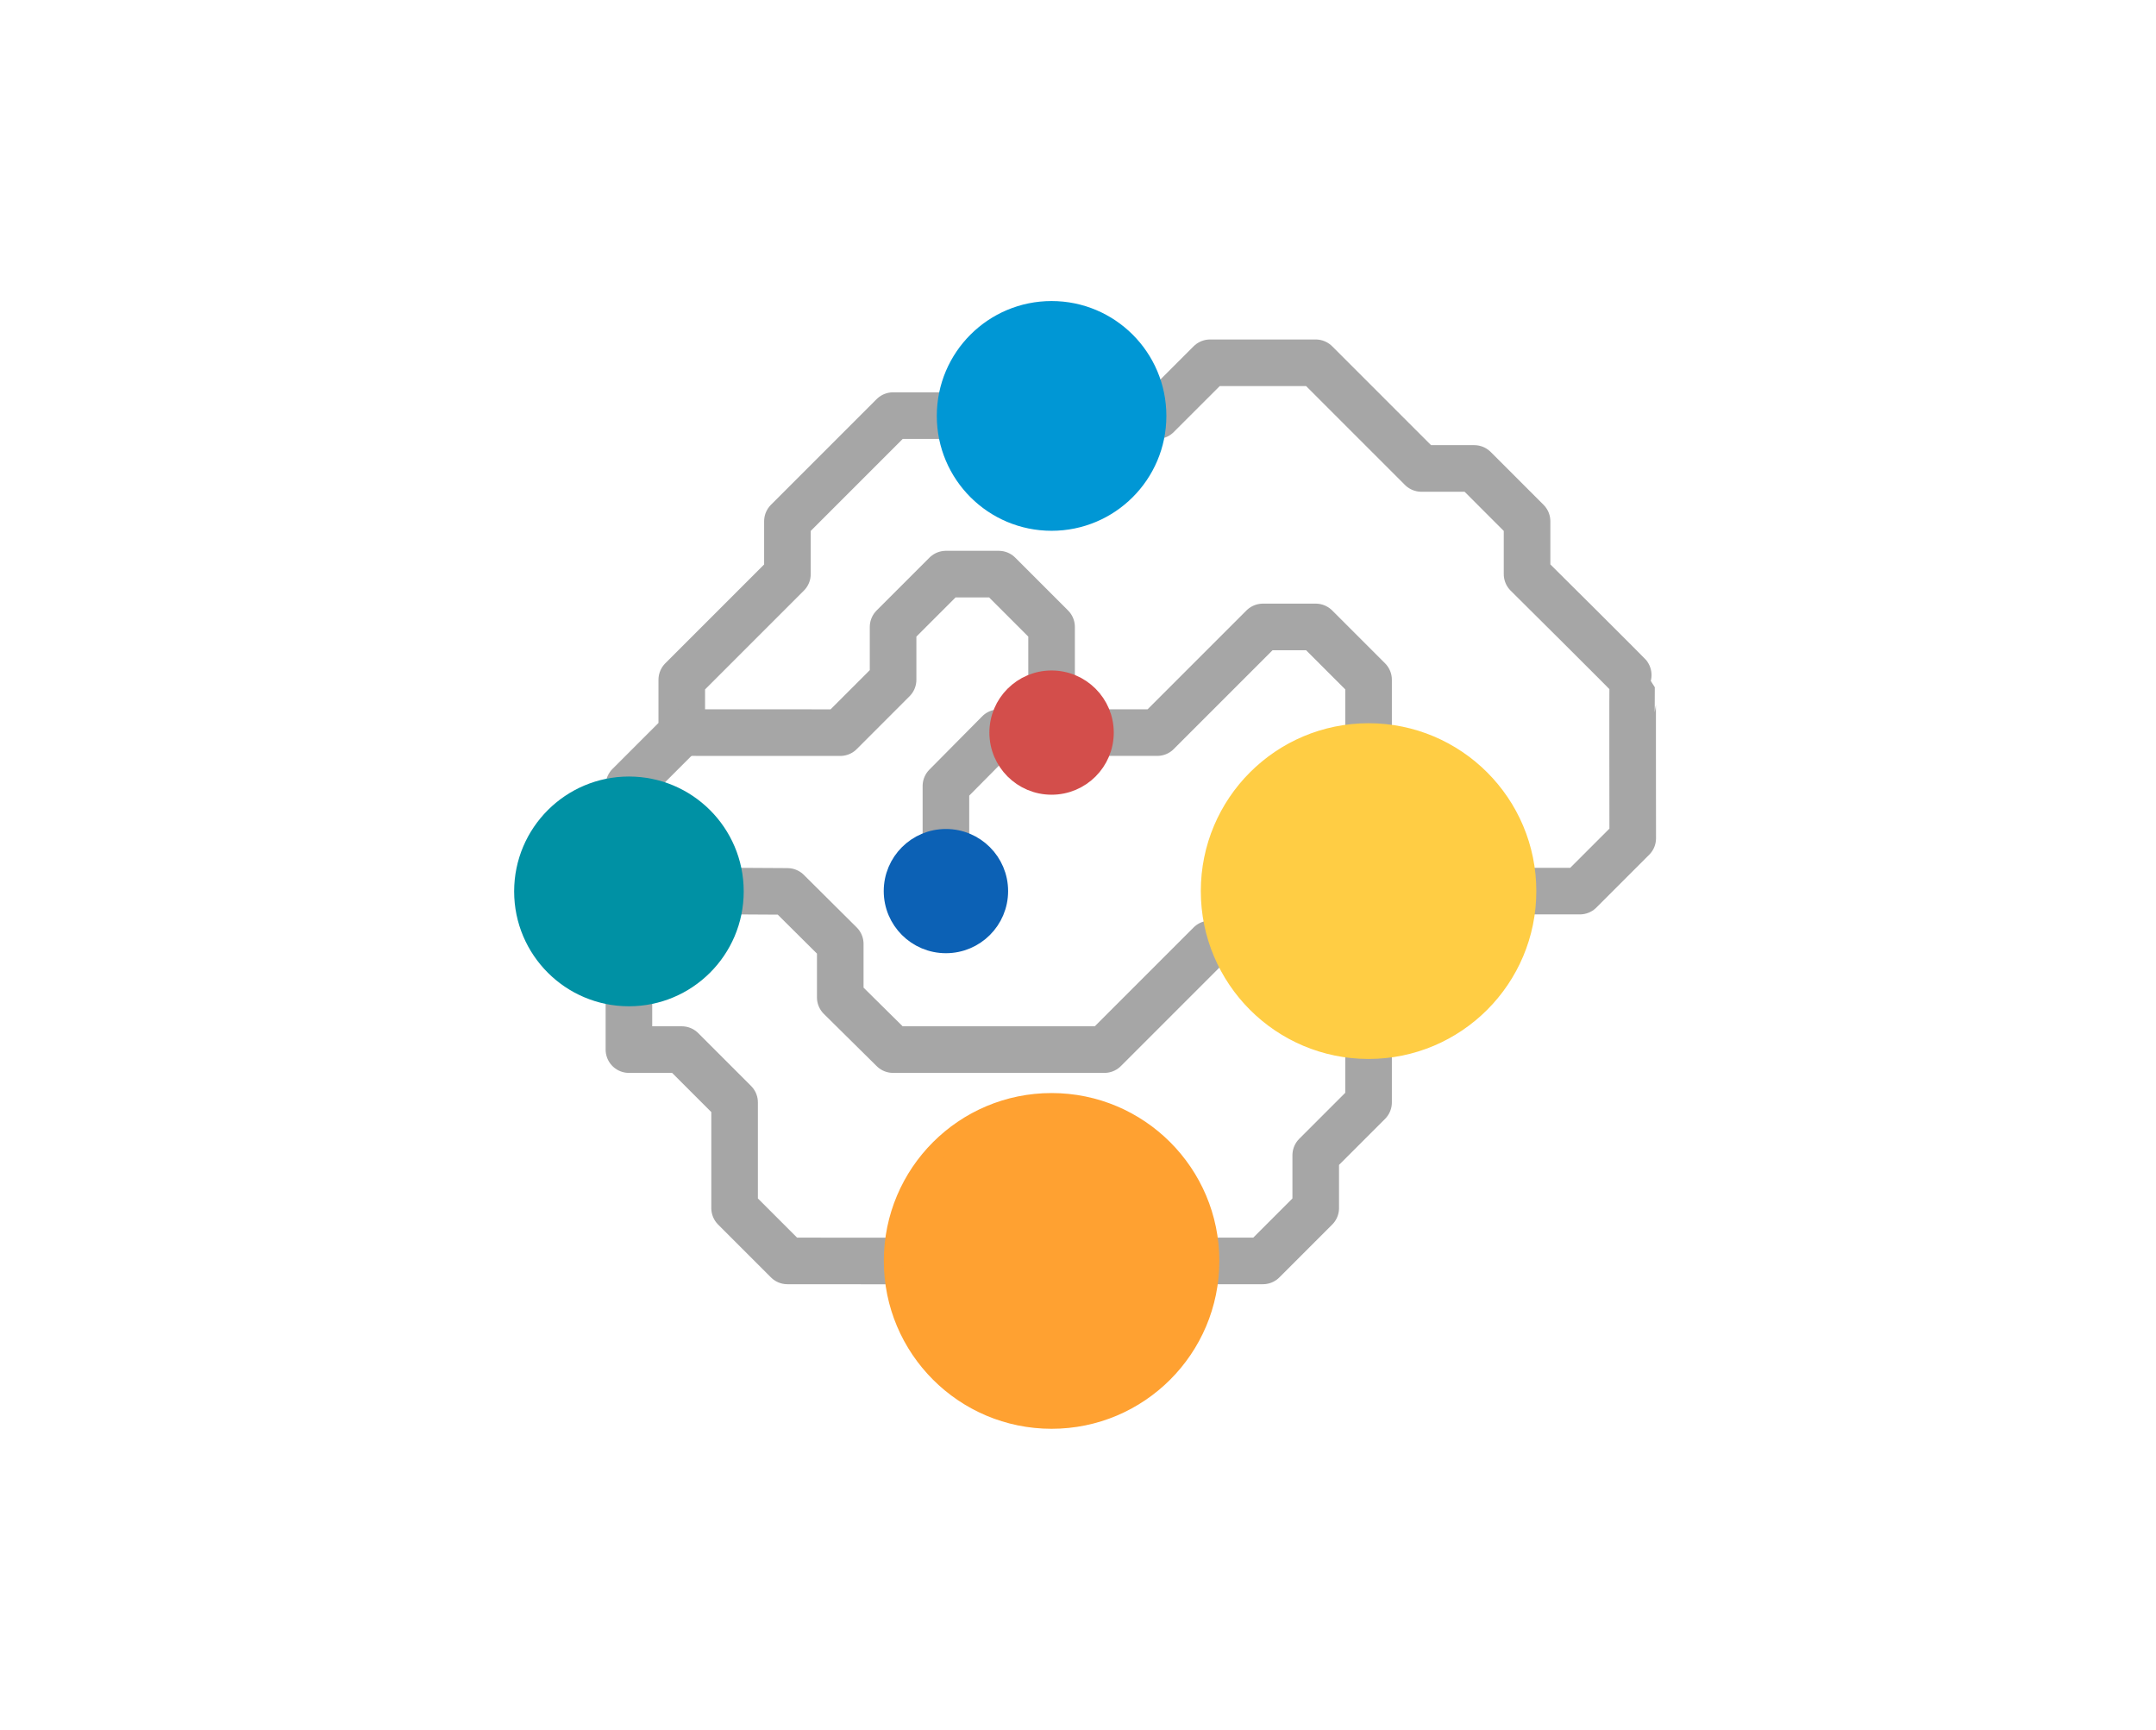
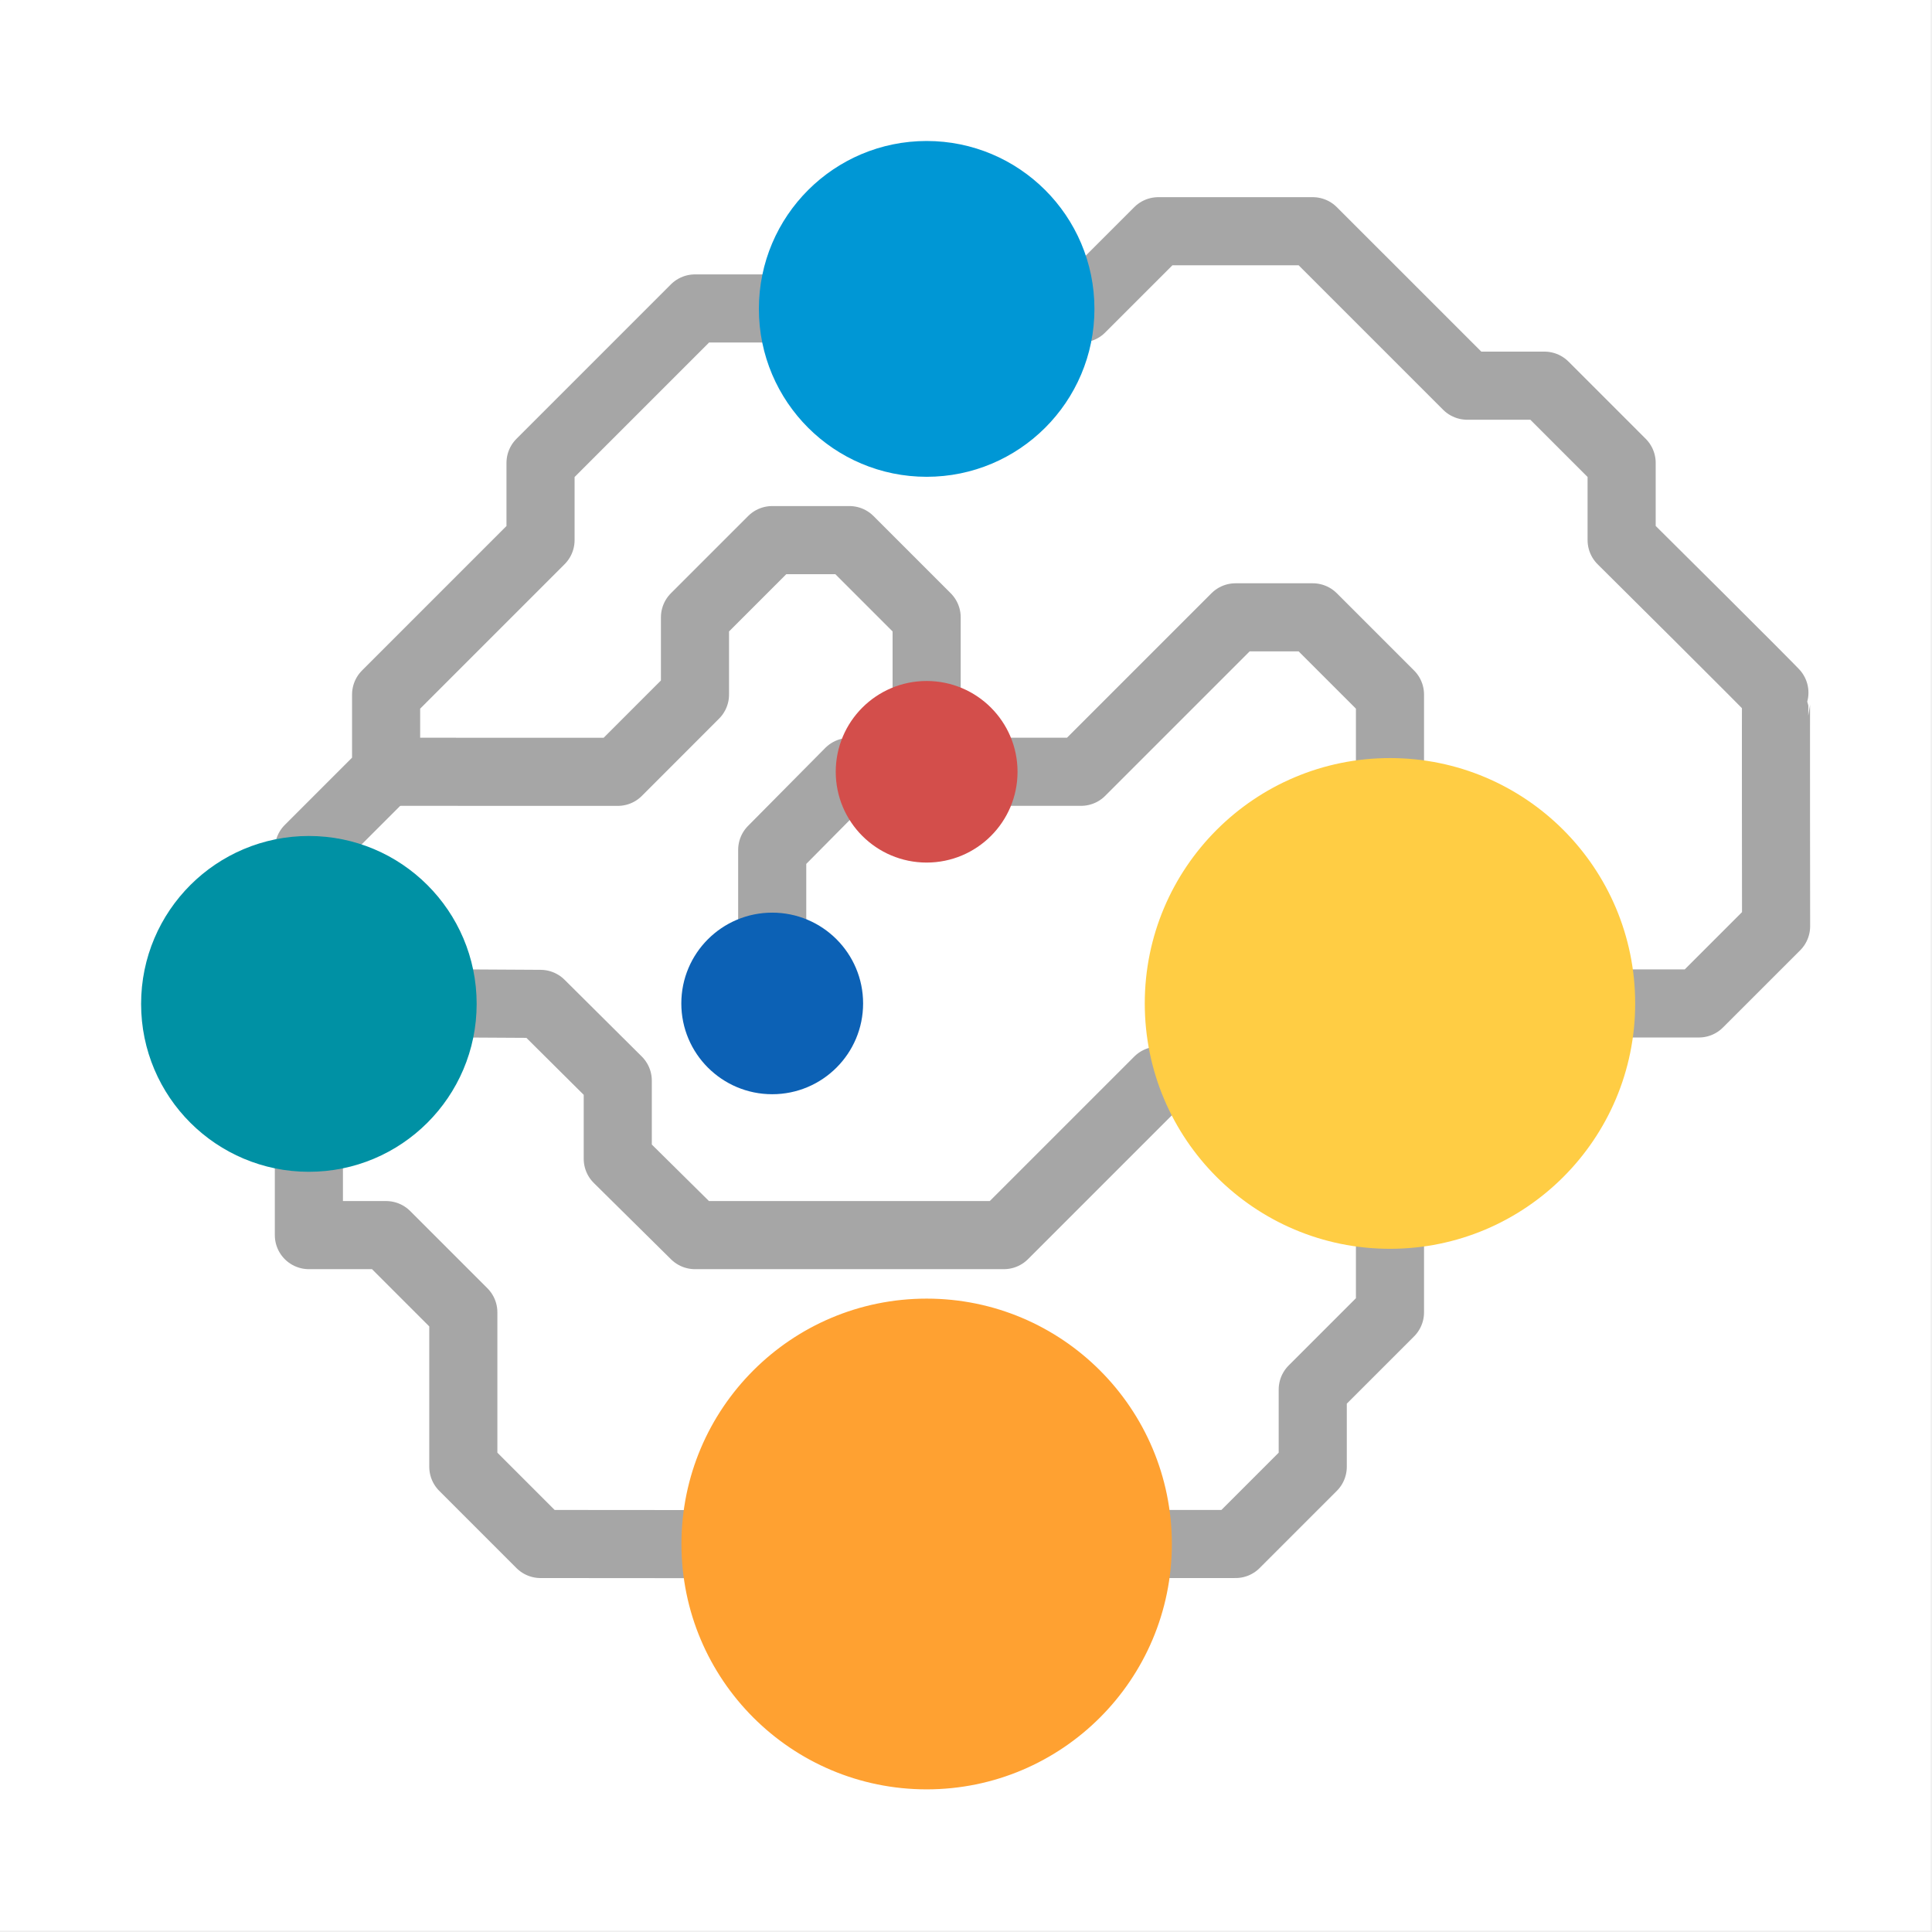
- <svg xmlns="http://www.w3.org/2000/svg" width="100%" height="100%" viewBox="0 0 1928 1547" version="1.1" xml:space="preserve" style="fill-rule:evenodd;clip-rule:evenodd;stroke-linecap:round;stroke-linejoin:round;stroke-miterlimit:1.5;">
-   <g transform="matrix(1,0,0,1,-4503,-5919)">
+ <svg xmlns="http://www.w3.org/2000/svg" width="100%" height="100%" viewBox="0 0 1182 1182" version="1.1" xml:space="preserve" style="fill-rule:evenodd;clip-rule:evenodd;stroke-linecap:round;stroke-linejoin:round;stroke-miterlimit:1.5;">
+   <g transform="matrix(1,0,0,1,-4642.48,-5963.09)">
    <g transform="matrix(1,0,0,1,-7432.21,5422)">
-       <g transform="matrix(1,0,0,1,11157.2,-5300)">
+       <g transform="matrix(0.612605,0,0,0.763479,11598.1,-3884.79)">
        <rect x="778" y="5797" width="1928" height="1547" style="fill:white;" />
      </g>
-       <g transform="matrix(1,0,0,1,3764.32,72.1659)">
+       <g transform="matrix(1,0,0,1,3530.35,-66.6881)">
        <g transform="matrix(1,0,0,1,3717,53)">
          <g transform="matrix(1,0,0,1,3504.5,507.268)">
            <path d="M2031.5,992.126L2078.74,992.126L2125.98,944.882L2125.98,897.638L2173.23,850.394L2173.23,803.15" style="fill:none;stroke:rgb(166,166,166);stroke-width:41.67px;" />
          </g>
          <g transform="matrix(1,0,0,1,3504.5,507.268)">
            <path d="M1795.28,236.22L1748.03,236.22L1653.54,330.709L1653.54,377.953L1559.06,472.441L1559.06,519.685L1511.81,566.929" style="fill:none;stroke:rgb(166,166,166);stroke-width:41.67px;" />
          </g>
          <g transform="matrix(1,0,0,1,3504.5,507.268)">
            <path d="M1984.25,236.22L2031.5,188.976L2125.98,188.976L2220.47,283.465L2267.72,283.465L2314.96,330.709L2314.96,377.953C2314.96,377.953 2409.64,471.879 2409.45,472.441C2409.26,473.002 2409.45,614.173 2409.45,614.173L2362.2,661.417L2314.96,661.417" style="fill:none;stroke:rgb(166,166,166);stroke-width:41.67px;" />
          </g>
          <g transform="matrix(1,0,0,1,3504.5,507.268)">
            <path d="M1937.01,519.685L1984.25,519.685L2078.74,425.197L2125.98,425.197L2173.23,472.441L2173.23,519.685" style="fill:none;stroke:rgb(166,166,166);stroke-width:41.67px;" />
          </g>
          <g transform="matrix(1,0,0,1,3504.5,507.268)">
            <path d="M1511.81,756.448L1511.81,803.15L1559.06,803.15L1606.3,850.394L1606.3,944.882L1653.54,992.126L1748.03,992.2" style="fill:none;stroke:rgb(166,166,166);stroke-width:41.67px;" />
          </g>
          <g transform="matrix(1,0,0,1,3504.5,507.268)">
            <path d="M1559.06,519.685L1700.79,519.718L1748.03,472.441L1748.03,425.197L1795.28,377.953L1842.52,377.953L1889.76,425.197L1889.76,472.441" style="fill:none;stroke:rgb(166,166,166);stroke-width:41.67px;" />
          </g>
          <g transform="matrix(1,0,0,1,3504.5,507.268)">
            <path d="M1606.3,661.417L1653.54,661.688L1700.79,708.661L1700.79,756.448L1748.03,803.15L1937.01,803.15L2031.5,708.661" style="fill:none;stroke:rgb(166,166,166);stroke-width:41.67px;" />
          </g>
          <g transform="matrix(1,0,0,1,3504.5,507.268)">
            <path d="M1795.28,614.173L1795.28,567.471L1842.52,519.782" style="fill:none;stroke:rgb(166,166,166);stroke-width:41.67px;" />
          </g>
        </g>
        <g transform="matrix(0.732467,0,0,0.726832,8073.72,903.333)">
          <ellipse cx="1416.5" cy="243" rx="64.5" ry="65" style="fill:rgb(211,78,75);stroke:rgb(211,78,75);stroke-width:22.84px;" />
        </g>
        <g transform="matrix(0.732467,0,0,0.726832,7979.24,1045.06)">
          <ellipse cx="1416.5" cy="243" rx="64.5" ry="65" style="fill:rgb(12,97,181);stroke:rgb(12,97,181);stroke-width:22.84px;" />
        </g>
        <g transform="matrix(1.12486,0,0,1.13841,8124.76,514.162)">
          <ellipse cx="1129" cy="621.5" rx="126" ry="124.5" style="fill:rgb(255,205,68);stroke:rgb(255,205,68);stroke-width:14.73px;" />
        </g>
        <g transform="matrix(1.12486,0,0,1.13841,7841.3,844.871)">
          <ellipse cx="1129" cy="621.5" rx="126" ry="124.5" style="fill:rgb(255,161,49);stroke:rgb(255,161,49);stroke-width:14.73px;" />
        </g>
        <g transform="matrix(1.03266,0,0,1.07677,7226.15,130.779)">
          <ellipse cx="1825.5" cy="618.5" rx="91.5" ry="87.5" style="fill:rgb(0,151,213);stroke:rgb(0,151,213);stroke-width:15.8px;" />
        </g>
        <g transform="matrix(1.03266,0,0,1.07677,6848.19,555.976)">
          <ellipse cx="1825.5" cy="618.5" rx="91.5" ry="87.5" style="fill:rgb(0,145,164);stroke:rgb(0,145,164);stroke-width:15.8px;" />
        </g>
      </g>
    </g>
  </g>
</svg>
